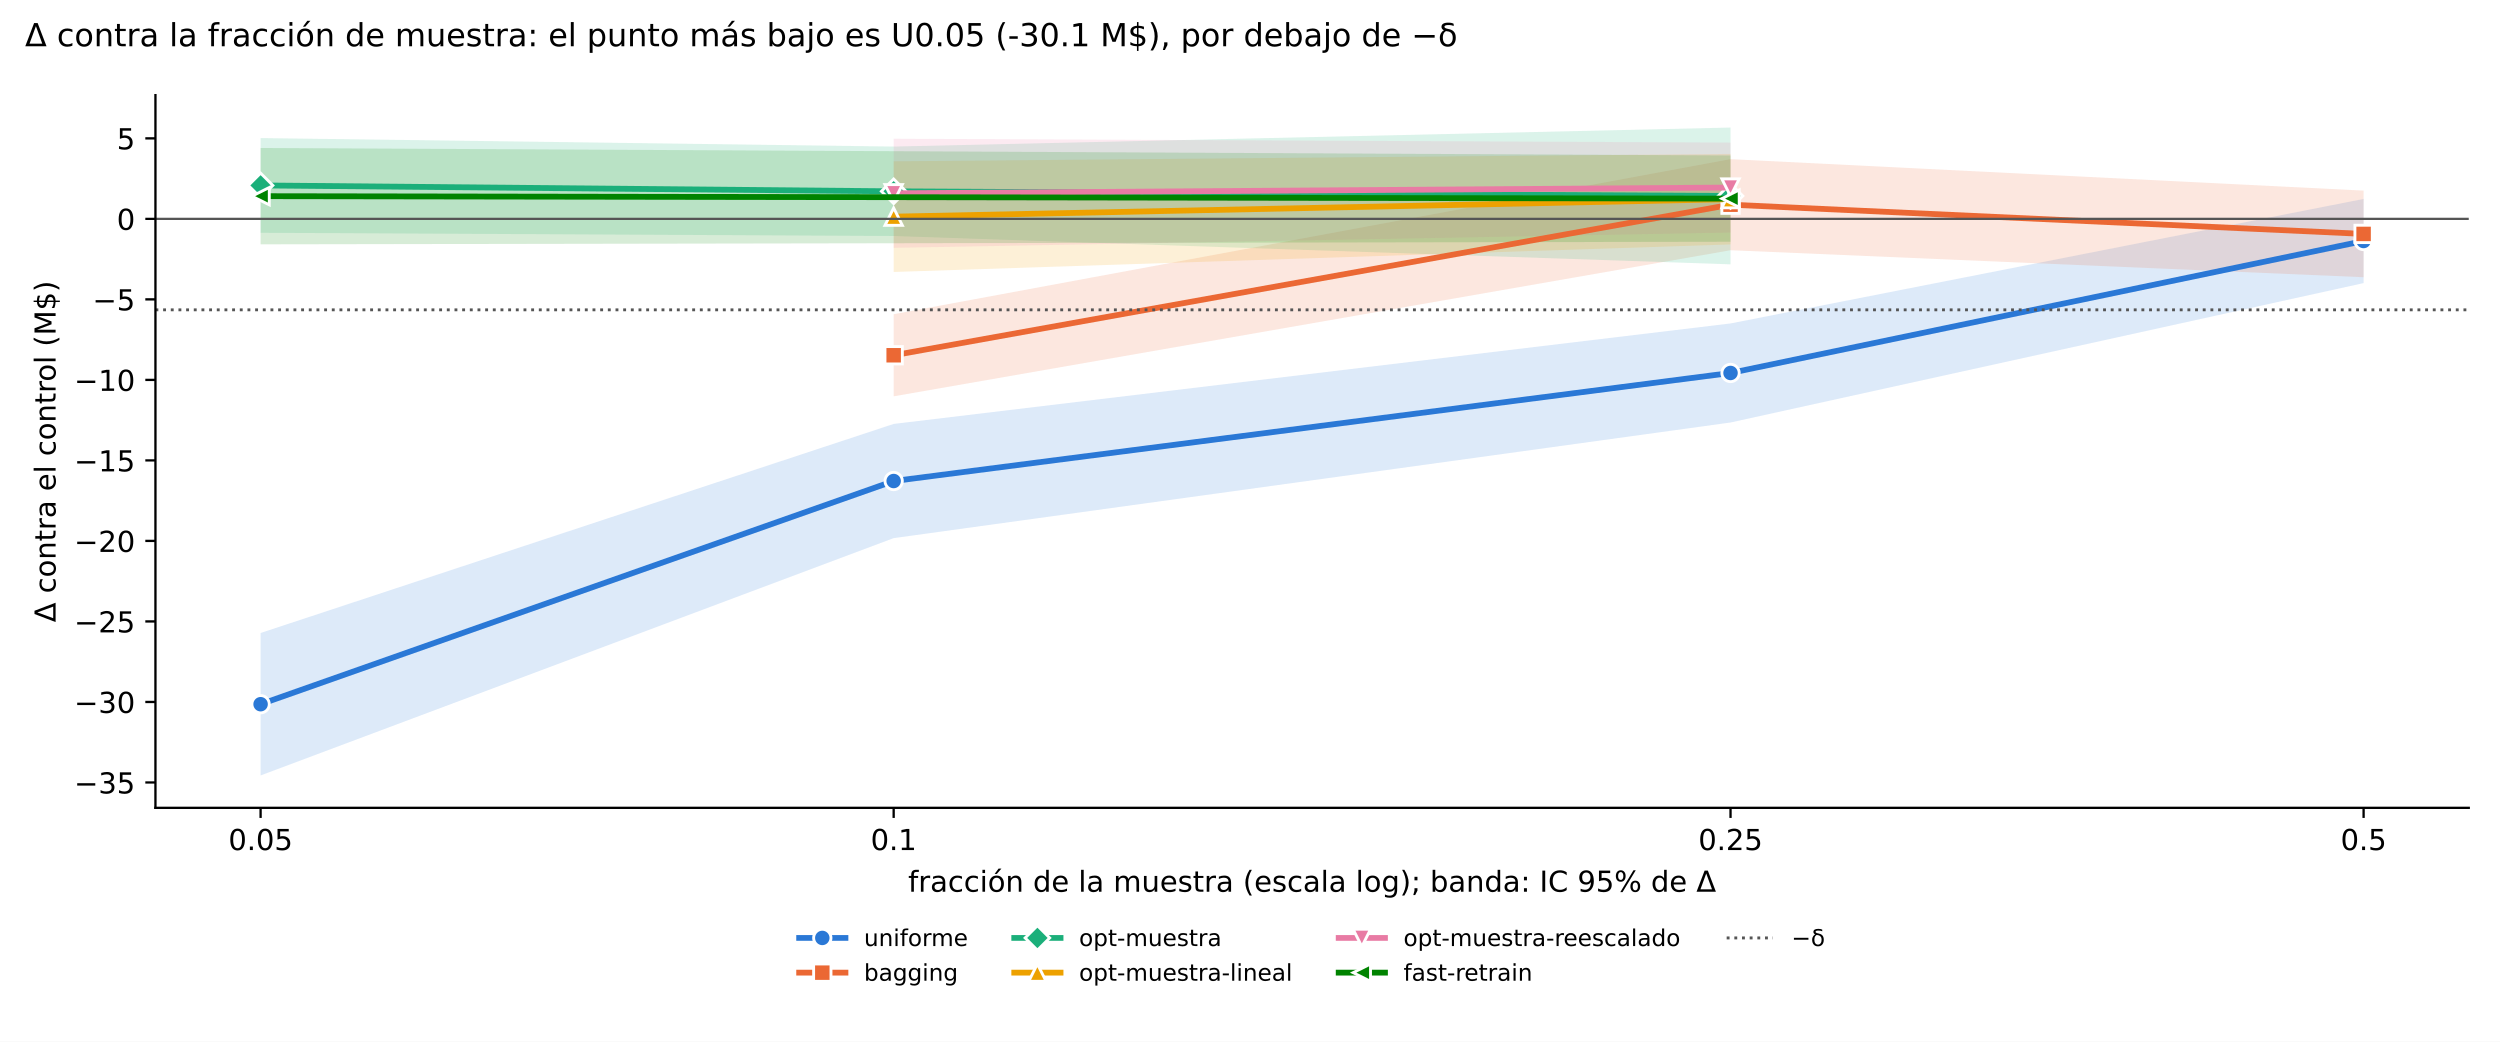
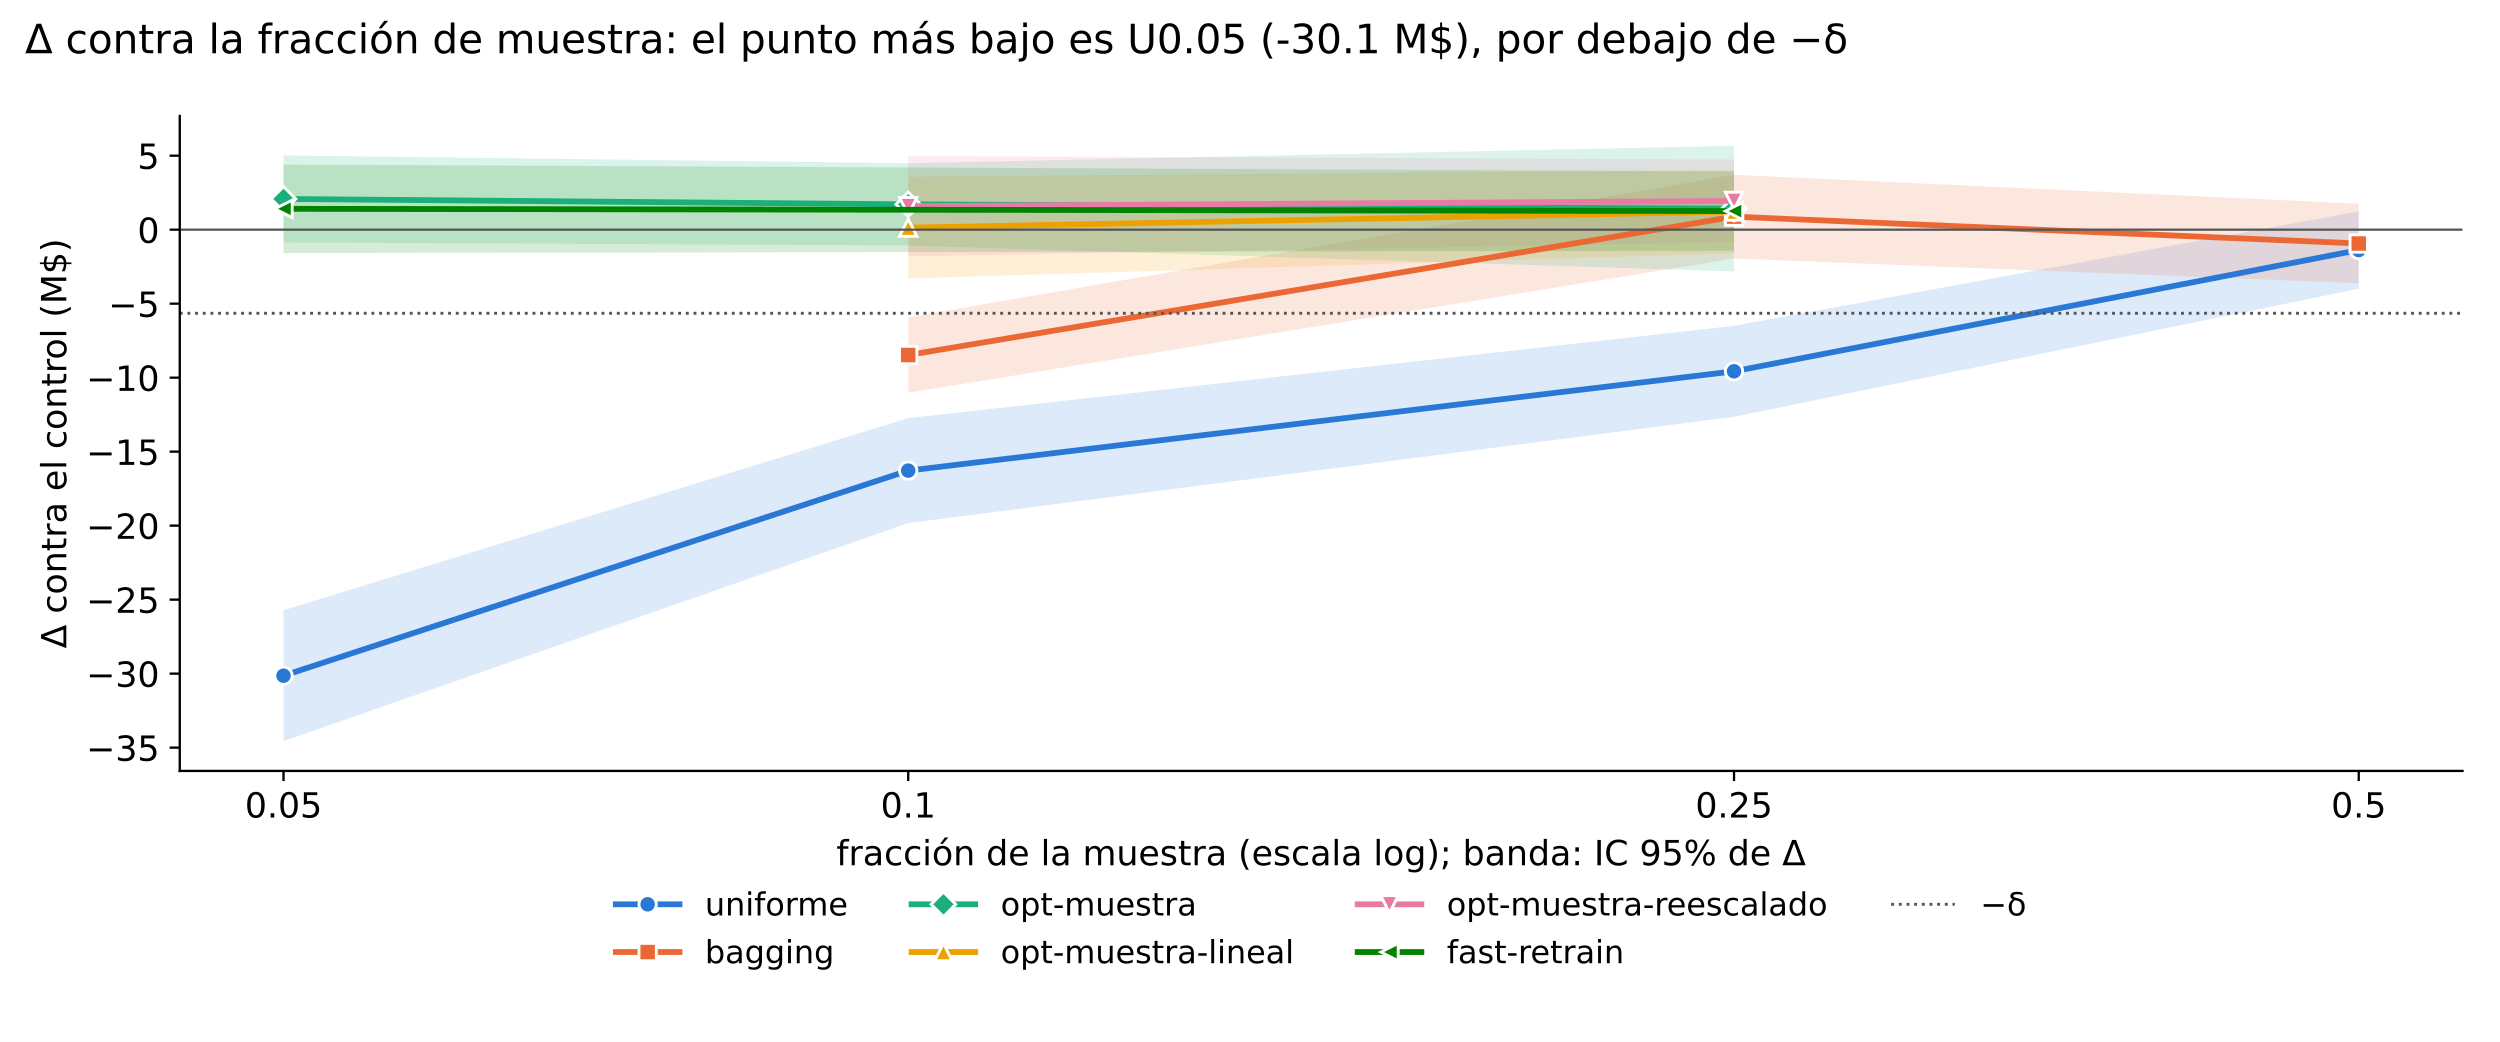
<svg xmlns="http://www.w3.org/2000/svg" xmlns:xlink="http://www.w3.org/1999/xlink" width="864pt" height="360pt" viewBox="0 0 864 360" version="1.1">
  <defs>
    <style type="text/css">*{stroke-linejoin: round; stroke-linecap: butt}</style>
  </defs>
  <g id="figure_1">
    <g id="patch_1">
      <path d="M 0 360  L 864 360  L 864 0  L 0 0  z " style="fill: #ffffff" />
    </g>
    <g id="axes_1">
      <g id="patch_2">
-         <path d="M 53.722 279.188  L 853.2 279.188  L 853.2 32.883  L 53.722 32.883  z " style="fill: #ffffff" />
+         <path d="M 62.123 266.432  L 851.04 266.432  L 851.04 40.083  L 62.123 40.083  z " style="fill: #ffffff" />
      </g>
      <g id="FillBetweenPolyCollection_1">
        <defs>
-           <path id="m3468436cc7" d="M 90.062 -141.244  L 90.062 -92.007  L 308.85 -174.027  L 598.072 -213.984  L 816.86 -262.163  L 816.86 -291.255  L 816.86 -291.255  L 598.072 -248.219  L 308.85 -213.491  L 90.062 -141.244  z " />
-         </defs>
-         <g clip-path="url(#p994591d338)">
-           <use xlink:href="#m3468436cc7" x="0" y="360" style="fill: #2a78d6; fill-opacity: 0.16" />
+           <path id="mecfd2c2e6c" d="M 97.983 -149.103  L 97.983 -103.857  L 313.881 -179.231  L 599.282 -215.95  L 815.18 -260.225  L 815.18 -286.96  L 815.18 -286.96  L 599.282 -247.411  L 313.881 -215.497  L 97.983 -149.103  z " />
+         </defs>
+         <g clip-path="url(#pca9fc8d082)">
+           <use xlink:href="#mecfd2c2e6c" x="0" y="360" style="fill: #2a78d6; fill-opacity: 0.16" />
        </g>
      </g>
      <g id="FillBetweenPolyCollection_2">
        <defs>
-           <path id="m9c02f0cce3" d="M 308.85 -251.415  L 308.85 -223.031  L 598.072 -273.522  L 816.86 -264.19  L 816.86 -294.125  L 816.86 -294.125  L 598.072 -304.995  L 308.85 -251.415  z " />
-         </defs>
-         <g clip-path="url(#p994591d338)">
-           <use xlink:href="#m9c02f0cce3" x="0" y="360" style="fill: #eb6834; fill-opacity: 0.16" />
+           <path id="me7320a7025" d="M 313.881 -250.348  L 313.881 -224.264  L 599.282 -270.663  L 815.18 -262.088  L 815.18 -289.597  L 815.18 -289.597  L 599.282 -299.586  L 313.881 -250.348  z " />
+         </defs>
+         <g clip-path="url(#pca9fc8d082)">
+           <use xlink:href="#me7320a7025" x="0" y="360" style="fill: #eb6834; fill-opacity: 0.16" />
        </g>
      </g>
      <g id="FillBetweenPolyCollection_3">
        <defs>
-           <path id="m792f019e33" d="M 90.062 -312.284  L 90.062 -279.547  L 308.85 -278.431  L 598.072 -268.64  L 598.072 -315.922  L 598.072 -315.922  L 308.85 -309.345  L 90.062 -312.284  z " />
-         </defs>
-         <g clip-path="url(#p994591d338)">
-           <use xlink:href="#m792f019e33" x="0" y="360" style="fill: #1baf7a; fill-opacity: 0.16" />
+           <path id="me3b4da0ce8" d="M 97.983 -306.285  L 97.983 -276.2  L 313.881 -275.175  L 599.282 -266.177  L 599.282 -309.628  L 599.282 -309.628  L 313.881 -303.584  L 97.983 -306.285  z " />
+         </defs>
+         <g clip-path="url(#pca9fc8d082)">
+           <use xlink:href="#me3b4da0ce8" x="0" y="360" style="fill: #1baf7a; fill-opacity: 0.16" />
        </g>
      </g>
      <g id="FillBetweenPolyCollection_4">
        <defs>
-           <path id="mdbdfc0cd90" d="M 308.85 -304.247  L 308.85 -266.005  L 598.072 -275.526  L 598.072 -306.816  L 598.072 -306.816  L 308.85 -304.247  z " />
-         </defs>
-         <g clip-path="url(#p994591d338)">
-           <use xlink:href="#mdbdfc0cd90" x="0" y="360" style="fill: #eda100; fill-opacity: 0.16" />
+           <path id="me57a4c4d6d" d="M 313.881 -298.9  L 313.881 -263.756  L 599.282 -272.506  L 599.282 -301.26  L 599.282 -301.26  L 313.881 -298.9  z " />
+         </defs>
+         <g clip-path="url(#pca9fc8d082)">
+           <use xlink:href="#me57a4c4d6d" x="0" y="360" style="fill: #eda100; fill-opacity: 0.16" />
        </g>
      </g>
      <g id="FillBetweenPolyCollection_5">
        <defs>
-           <path id="mc7ea4fce27" d="M 308.85 -312.054  L 308.85 -274.343  L 598.072 -279.651  L 598.072 -310.726  L 598.072 -310.726  L 308.85 -312.054  z " />
-         </defs>
-         <g clip-path="url(#p994591d338)">
-           <use xlink:href="#mc7ea4fce27" x="0" y="360" style="fill: #e87ba4; fill-opacity: 0.16" />
+           <path id="m5b2f5c2a8b" d="M 313.881 -306.074  L 313.881 -271.419  L 599.282 -276.296  L 599.282 -304.854  L 599.282 -304.854  L 313.881 -306.074  z " />
+         </defs>
+         <g clip-path="url(#pca9fc8d082)">
+           <use xlink:href="#m5b2f5c2a8b" x="0" y="360" style="fill: #e87ba4; fill-opacity: 0.16" />
        </g>
      </g>
      <g id="FillBetweenPolyCollection_6">
        <defs>
-           <path id="m0448488ac0" d="M 90.062 -308.85  L 90.062 -275.558  L 598.072 -276.454  L 598.072 -306.27  L 598.072 -306.27  L 90.062 -308.85  z " />
-         </defs>
-         <g clip-path="url(#p994591d338)">
-           <use xlink:href="#m0448488ac0" x="0" y="360" style="fill: #008300; fill-opacity: 0.16" />
+           <path id="m8eb32e2c05" d="M 97.983 -303.129  L 97.983 -272.535  L 599.282 -273.359  L 599.282 -300.759  L 599.282 -300.759  L 97.983 -303.129  z " />
+         </defs>
+         <g clip-path="url(#pca9fc8d082)">
+           <use xlink:href="#m8eb32e2c05" x="0" y="360" style="fill: #008300; fill-opacity: 0.16" />
        </g>
      </g>
      <g id="matplotlib.axis_1">
        <g id="xtick_1">
          <g id="line2d_1">
            <defs>
              <path id="mc2c56ff025" d="M 0 0  L 0 3.5  " style="stroke: #000000; stroke-width: 0.8" />
            </defs>
            <g>
-               <use xlink:href="#mc2c56ff025" x="90.062" y="279.188" style="stroke: #000000; stroke-width: 0.8" />
+               <use xlink:href="#mc2c56ff025" x="97.983" y="266.432" style="stroke: #000000; stroke-width: 0.8" />
            </g>
          </g>
          <g id="text_1">
-             <text style="font-size: 10px; font-family: 'DejaVu Sans', 'Bitstream Vera Sans', 'Computer Modern Sans Serif', 'Lucida Grande', 'Verdana', 'Geneva', 'Lucid', 'Arial', 'Helvetica', 'Avant Garde', sans-serif; text-anchor: middle" x="90.062" y="293.786" transform="rotate(-0 90.06224 293.7859)">0.05</text>
+             <text style="font-size: 12px; font-family: 'DejaVu Sans', 'Bitstream Vera Sans', 'Computer Modern Sans Serif', 'Lucida Grande', 'Verdana', 'Geneva', 'Lucid', 'Arial', 'Helvetica', 'Avant Garde', sans-serif; text-anchor: middle" x="97.983" y="282.549" transform="rotate(-0 97.98269 282.5492)">0.05</text>
          </g>
        </g>
        <g id="xtick_2">
          <g id="line2d_2">
            <g>
-               <use xlink:href="#mc2c56ff025" x="308.85" y="279.188" style="stroke: #000000; stroke-width: 0.8" />
+               <use xlink:href="#mc2c56ff025" x="313.881" y="266.432" style="stroke: #000000; stroke-width: 0.8" />
            </g>
          </g>
          <g id="text_2">
-             <text style="font-size: 10px; font-family: 'DejaVu Sans', 'Bitstream Vera Sans', 'Computer Modern Sans Serif', 'Lucida Grande', 'Verdana', 'Geneva', 'Lucid', 'Arial', 'Helvetica', 'Avant Garde', sans-serif; text-anchor: middle" x="308.85" y="293.786" transform="rotate(-0 308.8502 293.7859)">0.1</text>
+             <text style="font-size: 12px; font-family: 'DejaVu Sans', 'Bitstream Vera Sans', 'Computer Modern Sans Serif', 'Lucida Grande', 'Verdana', 'Geneva', 'Lucid', 'Arial', 'Helvetica', 'Avant Garde', sans-serif; text-anchor: middle" x="313.881" y="282.549" transform="rotate(-0 313.8806 282.5492)">0.1</text>
          </g>
        </g>
        <g id="xtick_3">
          <g id="line2d_3">
            <g>
-               <use xlink:href="#mc2c56ff025" x="598.072" y="279.188" style="stroke: #000000; stroke-width: 0.8" />
+               <use xlink:href="#mc2c56ff025" x="599.282" y="266.432" style="stroke: #000000; stroke-width: 0.8" />
            </g>
          </g>
          <g id="text_3">
-             <text style="font-size: 10px; font-family: 'DejaVu Sans', 'Bitstream Vera Sans', 'Computer Modern Sans Serif', 'Lucida Grande', 'Verdana', 'Geneva', 'Lucid', 'Arial', 'Helvetica', 'Avant Garde', sans-serif; text-anchor: middle" x="598.072" y="293.786" transform="rotate(-0 598.0721 293.7859)">0.25</text>
+             <text style="font-size: 12px; font-family: 'DejaVu Sans', 'Bitstream Vera Sans', 'Computer Modern Sans Serif', 'Lucida Grande', 'Verdana', 'Geneva', 'Lucid', 'Arial', 'Helvetica', 'Avant Garde', sans-serif; text-anchor: middle" x="599.282" y="282.549" transform="rotate(-0 599.2822 282.5492)">0.25</text>
          </g>
        </g>
        <g id="xtick_4">
          <g id="line2d_4">
            <g>
-               <use xlink:href="#mc2c56ff025" x="816.86" y="279.188" style="stroke: #000000; stroke-width: 0.8" />
+               <use xlink:href="#mc2c56ff025" x="815.18" y="266.432" style="stroke: #000000; stroke-width: 0.8" />
            </g>
          </g>
          <g id="text_4">
-             <text style="font-size: 10px; font-family: 'DejaVu Sans', 'Bitstream Vera Sans', 'Computer Modern Sans Serif', 'Lucida Grande', 'Verdana', 'Geneva', 'Lucid', 'Arial', 'Helvetica', 'Avant Garde', sans-serif; text-anchor: middle" x="816.86" y="293.786" transform="rotate(-0 816.8601 293.7859)">0.5</text>
+             <text style="font-size: 12px; font-family: 'DejaVu Sans', 'Bitstream Vera Sans', 'Computer Modern Sans Serif', 'Lucida Grande', 'Verdana', 'Geneva', 'Lucid', 'Arial', 'Helvetica', 'Avant Garde', sans-serif; text-anchor: middle" x="815.18" y="282.549" transform="rotate(-0 815.1801 282.5492)">0.5</text>
          </g>
        </g>
        <g id="text_5">
-           <text style="font-size: 10px; font-family: 'DejaVu Sans', 'Bitstream Vera Sans', 'Computer Modern Sans Serif', 'Lucida Grande', 'Verdana', 'Geneva', 'Lucid', 'Arial', 'Helvetica', 'Avant Garde', sans-serif; text-anchor: middle" x="453.461" y="308.187" transform="rotate(-0 453.4612 308.1867)">fracción de la muestra (escala log); banda: IC 95% de Δ</text>
+           <text style="font-size: 12px; font-family: 'DejaVu Sans', 'Bitstream Vera Sans', 'Computer Modern Sans Serif', 'Lucida Grande', 'Verdana', 'Geneva', 'Lucid', 'Arial', 'Helvetica', 'Avant Garde', sans-serif; text-anchor: middle" x="456.581" y="299.03" transform="rotate(-0 456.5814 299.0301)">fracción de la muestra (escala log); banda: IC 95% de Δ</text>
        </g>
      </g>
      <g id="matplotlib.axis_2">
        <g id="ytick_1">
          <g id="line2d_5">
            <defs>
              <path id="m306bc90975" d="M 0 0  L -3.5 0  " style="stroke: #000000; stroke-width: 0.8" />
            </defs>
            <g>
-               <use xlink:href="#m306bc90975" x="53.722" y="270.421" style="stroke: #000000; stroke-width: 0.8" />
+               <use xlink:href="#m306bc90975" x="62.123" y="258.375" style="stroke: #000000; stroke-width: 0.8" />
            </g>
          </g>
          <g id="text_6">
-             <text style="font-size: 10px; font-family: 'DejaVu Sans', 'Bitstream Vera Sans', 'Computer Modern Sans Serif', 'Lucida Grande', 'Verdana', 'Geneva', 'Lucid', 'Arial', 'Helvetica', 'Avant Garde', sans-serif; text-anchor: end" x="46.722" y="274.22" transform="rotate(-0 46.72234 274.2202)">−35</text>
+             <text style="font-size: 12px; font-family: 'DejaVu Sans', 'Bitstream Vera Sans', 'Computer Modern Sans Serif', 'Lucida Grande', 'Verdana', 'Geneva', 'Lucid', 'Arial', 'Helvetica', 'Avant Garde', sans-serif; text-anchor: end" x="55.123" y="262.934" transform="rotate(-0 55.12281 262.934)">−35</text>
          </g>
        </g>
        <g id="ytick_2">
          <g id="line2d_6">
            <g>
-               <use xlink:href="#m306bc90975" x="53.722" y="242.595" style="stroke: #000000; stroke-width: 0.8" />
+               <use xlink:href="#m306bc90975" x="62.123" y="232.804" style="stroke: #000000; stroke-width: 0.8" />
            </g>
          </g>
          <g id="text_7">
-             <text style="font-size: 10px; font-family: 'DejaVu Sans', 'Bitstream Vera Sans', 'Computer Modern Sans Serif', 'Lucida Grande', 'Verdana', 'Geneva', 'Lucid', 'Arial', 'Helvetica', 'Avant Garde', sans-serif; text-anchor: end" x="46.722" y="246.394" transform="rotate(-0 46.72234 246.3942)">−30</text>
+             <text style="font-size: 12px; font-family: 'DejaVu Sans', 'Bitstream Vera Sans', 'Computer Modern Sans Serif', 'Lucida Grande', 'Verdana', 'Geneva', 'Lucid', 'Arial', 'Helvetica', 'Avant Garde', sans-serif; text-anchor: end" x="55.123" y="237.363" transform="rotate(-0 55.12281 237.3626)">−30</text>
          </g>
        </g>
        <g id="ytick_3">
          <g id="line2d_7">
            <g>
-               <use xlink:href="#m306bc90975" x="53.722" y="214.769" style="stroke: #000000; stroke-width: 0.8" />
+               <use xlink:href="#m306bc90975" x="62.123" y="207.233" style="stroke: #000000; stroke-width: 0.8" />
            </g>
          </g>
          <g id="text_8">
-             <text style="font-size: 10px; font-family: 'DejaVu Sans', 'Bitstream Vera Sans', 'Computer Modern Sans Serif', 'Lucida Grande', 'Verdana', 'Geneva', 'Lucid', 'Arial', 'Helvetica', 'Avant Garde', sans-serif; text-anchor: end" x="46.722" y="218.568" transform="rotate(-0 46.72234 218.5682)">−25</text>
+             <text style="font-size: 12px; font-family: 'DejaVu Sans', 'Bitstream Vera Sans', 'Computer Modern Sans Serif', 'Lucida Grande', 'Verdana', 'Geneva', 'Lucid', 'Arial', 'Helvetica', 'Avant Garde', sans-serif; text-anchor: end" x="55.123" y="211.791" transform="rotate(-0 55.12281 211.7912)">−25</text>
          </g>
        </g>
        <g id="ytick_4">
          <g id="line2d_8">
            <g>
-               <use xlink:href="#m306bc90975" x="53.722" y="186.943" style="stroke: #000000; stroke-width: 0.8" />
+               <use xlink:href="#m306bc90975" x="62.123" y="181.661" style="stroke: #000000; stroke-width: 0.8" />
            </g>
          </g>
          <g id="text_9">
-             <text style="font-size: 10px; font-family: 'DejaVu Sans', 'Bitstream Vera Sans', 'Computer Modern Sans Serif', 'Lucida Grande', 'Verdana', 'Geneva', 'Lucid', 'Arial', 'Helvetica', 'Avant Garde', sans-serif; text-anchor: end" x="46.722" y="190.742" transform="rotate(-0 46.72234 190.7422)">−20</text>
+             <text style="font-size: 12px; font-family: 'DejaVu Sans', 'Bitstream Vera Sans', 'Computer Modern Sans Serif', 'Lucida Grande', 'Verdana', 'Geneva', 'Lucid', 'Arial', 'Helvetica', 'Avant Garde', sans-serif; text-anchor: end" x="55.123" y="186.22" transform="rotate(-0 55.12281 186.2198)">−20</text>
          </g>
        </g>
        <g id="ytick_5">
          <g id="line2d_9">
            <g>
-               <use xlink:href="#m306bc90975" x="53.722" y="159.117" style="stroke: #000000; stroke-width: 0.8" />
+               <use xlink:href="#m306bc90975" x="62.123" y="156.09" style="stroke: #000000; stroke-width: 0.8" />
            </g>
          </g>
          <g id="text_10">
-             <text style="font-size: 10px; font-family: 'DejaVu Sans', 'Bitstream Vera Sans', 'Computer Modern Sans Serif', 'Lucida Grande', 'Verdana', 'Geneva', 'Lucid', 'Arial', 'Helvetica', 'Avant Garde', sans-serif; text-anchor: end" x="46.722" y="162.916" transform="rotate(-0 46.72234 162.9162)">−15</text>
+             <text style="font-size: 12px; font-family: 'DejaVu Sans', 'Bitstream Vera Sans', 'Computer Modern Sans Serif', 'Lucida Grande', 'Verdana', 'Geneva', 'Lucid', 'Arial', 'Helvetica', 'Avant Garde', sans-serif; text-anchor: end" x="55.123" y="160.648" transform="rotate(-0 55.12281 160.6484)">−15</text>
          </g>
        </g>
        <g id="ytick_6">
          <g id="line2d_10">
            <g>
-               <use xlink:href="#m306bc90975" x="53.722" y="131.291" style="stroke: #000000; stroke-width: 0.8" />
+               <use xlink:href="#m306bc90975" x="62.123" y="130.518" style="stroke: #000000; stroke-width: 0.8" />
            </g>
          </g>
          <g id="text_11">
-             <text style="font-size: 10px; font-family: 'DejaVu Sans', 'Bitstream Vera Sans', 'Computer Modern Sans Serif', 'Lucida Grande', 'Verdana', 'Geneva', 'Lucid', 'Arial', 'Helvetica', 'Avant Garde', sans-serif; text-anchor: end" x="46.722" y="135.09" transform="rotate(-0 46.72234 135.0901)">−10</text>
+             <text style="font-size: 12px; font-family: 'DejaVu Sans', 'Bitstream Vera Sans', 'Computer Modern Sans Serif', 'Lucida Grande', 'Verdana', 'Geneva', 'Lucid', 'Arial', 'Helvetica', 'Avant Garde', sans-serif; text-anchor: end" x="55.123" y="135.077" transform="rotate(-0 55.12281 135.077)">−10</text>
          </g>
        </g>
        <g id="ytick_7">
          <g id="line2d_11">
            <g>
-               <use xlink:href="#m306bc90975" x="53.722" y="103.465" style="stroke: #000000; stroke-width: 0.8" />
+               <use xlink:href="#m306bc90975" x="62.123" y="104.947" style="stroke: #000000; stroke-width: 0.8" />
            </g>
          </g>
          <g id="text_12">
-             <text style="font-size: 10px; font-family: 'DejaVu Sans', 'Bitstream Vera Sans', 'Computer Modern Sans Serif', 'Lucida Grande', 'Verdana', 'Geneva', 'Lucid', 'Arial', 'Helvetica', 'Avant Garde', sans-serif; text-anchor: end" x="46.722" y="107.264" transform="rotate(-0 46.72234 107.2641)">−5</text>
+             <text style="font-size: 12px; font-family: 'DejaVu Sans', 'Bitstream Vera Sans', 'Computer Modern Sans Serif', 'Lucida Grande', 'Verdana', 'Geneva', 'Lucid', 'Arial', 'Helvetica', 'Avant Garde', sans-serif; text-anchor: end" x="55.123" y="109.506" transform="rotate(-0 55.12281 109.5056)">−5</text>
          </g>
        </g>
        <g id="ytick_8">
          <g id="line2d_12">
            <g>
-               <use xlink:href="#m306bc90975" x="53.722" y="75.639" style="stroke: #000000; stroke-width: 0.8" />
+               <use xlink:href="#m306bc90975" x="62.123" y="79.376" style="stroke: #000000; stroke-width: 0.8" />
            </g>
          </g>
          <g id="text_13">
-             <text style="font-size: 10px; font-family: 'DejaVu Sans', 'Bitstream Vera Sans', 'Computer Modern Sans Serif', 'Lucida Grande', 'Verdana', 'Geneva', 'Lucid', 'Arial', 'Helvetica', 'Avant Garde', sans-serif; text-anchor: end" x="46.722" y="79.438" transform="rotate(-0 46.72234 79.43813)">0</text>
+             <text style="font-size: 12px; font-family: 'DejaVu Sans', 'Bitstream Vera Sans', 'Computer Modern Sans Serif', 'Lucida Grande', 'Verdana', 'Geneva', 'Lucid', 'Arial', 'Helvetica', 'Avant Garde', sans-serif; text-anchor: end" x="55.123" y="83.934" transform="rotate(-0 55.12281 83.93423)">0</text>
          </g>
        </g>
        <g id="ytick_9">
          <g id="line2d_13">
            <g>
-               <use xlink:href="#m306bc90975" x="53.722" y="47.813" style="stroke: #000000; stroke-width: 0.8" />
+               <use xlink:href="#m306bc90975" x="62.123" y="53.804" style="stroke: #000000; stroke-width: 0.8" />
            </g>
          </g>
          <g id="text_14">
-             <text style="font-size: 10px; font-family: 'DejaVu Sans', 'Bitstream Vera Sans', 'Computer Modern Sans Serif', 'Lucida Grande', 'Verdana', 'Geneva', 'Lucid', 'Arial', 'Helvetica', 'Avant Garde', sans-serif; text-anchor: end" x="46.722" y="51.612" transform="rotate(-0 46.72234 51.61213)">5</text>
+             <text style="font-size: 12px; font-family: 'DejaVu Sans', 'Bitstream Vera Sans', 'Computer Modern Sans Serif', 'Lucida Grande', 'Verdana', 'Geneva', 'Lucid', 'Arial', 'Helvetica', 'Avant Garde', sans-serif; text-anchor: end" x="55.123" y="58.363" transform="rotate(-0 55.12281 58.36283)">5</text>
          </g>
        </g>
        <g id="text_15">
-           <text style="font-size: 10px; font-family: 'DejaVu Sans', 'Bitstream Vera Sans', 'Computer Modern Sans Serif', 'Lucida Grande', 'Verdana', 'Geneva', 'Lucid', 'Arial', 'Helvetica', 'Avant Garde', sans-serif; text-anchor: middle" x="19.215" y="156.035" transform="rotate(-90 19.21531 156.0354)">Δ contra el control (M$)</text>
+           <text style="font-size: 12px; font-family: 'DejaVu Sans', 'Bitstream Vera Sans', 'Computer Modern Sans Serif', 'Lucida Grande', 'Verdana', 'Geneva', 'Lucid', 'Arial', 'Helvetica', 'Avant Garde', sans-serif; text-anchor: middle" x="22.914" y="153.258" transform="rotate(-90 22.91437 153.2576)">Δ contra el control (M$)</text>
        </g>
      </g>
      <g id="line2d_14">
-         <path d="M 90.062 243.374  L 308.85 166.241  L 598.072 128.898  L 816.86 83.291  " clip-path="url(#p994591d338)" style="fill: none; stroke: #2a78d6; stroke-width: 2; stroke-linecap: square" />
+         <path d="M 97.983 233.52  L 313.881 162.636  L 599.282 128.319  L 815.18 86.408  " clip-path="url(#pca9fc8d082)" style="fill: none; stroke: #2a78d6; stroke-width: 2; stroke-linecap: square" />
        <defs>
          <path id="mb73e4eaf88" d="M 0 3  C 0.796 3 1.559 2.684 2.121 2.121  C 2.684 1.559 3 0.796 3 0  C 3 -0.796 2.684 -1.559 2.121 -2.121  C 1.559 -2.684 0.796 -3 0 -3  C -0.796 -3 -1.559 -2.684 -2.121 -2.121  C -2.684 -1.559 -3 -0.796 -3 0  C -3 0.796 -2.684 1.559 -2.121 2.121  C -1.559 2.684 -0.796 3 0 3  z " style="stroke: #ffffff" />
        </defs>
-         <g clip-path="url(#p994591d338)">
-           <use xlink:href="#mb73e4eaf88" x="90.062" y="243.374" style="fill: #2a78d6; stroke: #ffffff" />
-           <use xlink:href="#mb73e4eaf88" x="308.85" y="166.241" style="fill: #2a78d6; stroke: #ffffff" />
-           <use xlink:href="#mb73e4eaf88" x="598.072" y="128.898" style="fill: #2a78d6; stroke: #ffffff" />
-           <use xlink:href="#mb73e4eaf88" x="816.86" y="83.291" style="fill: #2a78d6; stroke: #ffffff" />
+         <g clip-path="url(#pca9fc8d082)">
+           <use xlink:href="#mb73e4eaf88" x="97.983" y="233.52" style="fill: #2a78d6; stroke: #ffffff" />
+           <use xlink:href="#mb73e4eaf88" x="313.881" y="162.636" style="fill: #2a78d6; stroke: #ffffff" />
+           <use xlink:href="#mb73e4eaf88" x="599.282" y="128.319" style="fill: #2a78d6; stroke: #ffffff" />
+           <use xlink:href="#mb73e4eaf88" x="815.18" y="86.408" style="fill: #2a78d6; stroke: #ffffff" />
        </g>
      </g>
      <g id="line2d_15">
-         <path d="M 308.85 122.777  L 598.072 70.742  L 816.86 80.843  " clip-path="url(#p994591d338)" style="fill: none; stroke: #eb6834; stroke-width: 2; stroke-linecap: square" />
+         <path d="M 313.881 122.694  L 599.282 74.875  L 815.18 84.157  " clip-path="url(#pca9fc8d082)" style="fill: none; stroke: #eb6834; stroke-width: 2; stroke-linecap: square" />
        <defs>
          <path id="m6b6f08c91f" d="M -3 3  L 3 3  L 3 -3  L -3 -3  z " style="stroke: #ffffff; stroke-linejoin: miter" />
        </defs>
-         <g clip-path="url(#p994591d338)">
-           <use xlink:href="#m6b6f08c91f" x="308.85" y="122.777" style="fill: #eb6834; stroke: #ffffff; stroke-linejoin: miter" />
-           <use xlink:href="#m6b6f08c91f" x="598.072" y="70.742" style="fill: #eb6834; stroke: #ffffff; stroke-linejoin: miter" />
-           <use xlink:href="#m6b6f08c91f" x="816.86" y="80.843" style="fill: #eb6834; stroke: #ffffff; stroke-linejoin: miter" />
+         <g clip-path="url(#pca9fc8d082)">
+           <use xlink:href="#m6b6f08c91f" x="313.881" y="122.694" style="fill: #eb6834; stroke: #ffffff; stroke-linejoin: miter" />
+           <use xlink:href="#m6b6f08c91f" x="599.282" y="74.875" style="fill: #eb6834; stroke: #ffffff; stroke-linejoin: miter" />
+           <use xlink:href="#m6b6f08c91f" x="815.18" y="84.157" style="fill: #eb6834; stroke: #ffffff; stroke-linejoin: miter" />
        </g>
      </g>
      <g id="line2d_16">
-         <path d="M 90.062 64.085  L 308.85 66.112  L 598.072 67.719  " clip-path="url(#p994591d338)" style="fill: none; stroke: #1baf7a; stroke-width: 2; stroke-linecap: square" />
+         <path d="M 97.983 68.757  L 313.881 70.621  L 599.282 72.097  " clip-path="url(#pca9fc8d082)" style="fill: none; stroke: #1baf7a; stroke-width: 2; stroke-linecap: square" />
        <defs>
          <path id="m52c159bfe4" d="M -0 4.243  L 4.243 0  L 0 -4.243  L -4.243 -0  z " style="stroke: #ffffff; stroke-linejoin: miter" />
        </defs>
-         <g clip-path="url(#p994591d338)">
-           <use xlink:href="#m52c159bfe4" x="90.062" y="64.085" style="fill: #1baf7a; stroke: #ffffff; stroke-linejoin: miter" />
-           <use xlink:href="#m52c159bfe4" x="308.85" y="66.112" style="fill: #1baf7a; stroke: #ffffff; stroke-linejoin: miter" />
-           <use xlink:href="#m52c159bfe4" x="598.072" y="67.719" style="fill: #1baf7a; stroke: #ffffff; stroke-linejoin: miter" />
+         <g clip-path="url(#pca9fc8d082)">
+           <use xlink:href="#m52c159bfe4" x="97.983" y="68.757" style="fill: #1baf7a; stroke: #ffffff; stroke-linejoin: miter" />
+           <use xlink:href="#m52c159bfe4" x="313.881" y="70.621" style="fill: #1baf7a; stroke: #ffffff; stroke-linejoin: miter" />
+           <use xlink:href="#m52c159bfe4" x="599.282" y="72.097" style="fill: #1baf7a; stroke: #ffffff; stroke-linejoin: miter" />
        </g>
      </g>
      <g id="line2d_17">
-         <path d="M 308.85 74.874  L 598.072 68.829  " clip-path="url(#p994591d338)" style="fill: none; stroke: #eda100; stroke-width: 2; stroke-linecap: square" />
+         <path d="M 313.881 78.672  L 599.282 73.117  " clip-path="url(#pca9fc8d082)" style="fill: none; stroke: #eda100; stroke-width: 2; stroke-linecap: square" />
        <defs>
          <path id="mac99f64b05" d="M 0 -3  L -3 3  L 3 3  z " style="stroke: #ffffff; stroke-linejoin: miter" />
        </defs>
-         <g clip-path="url(#p994591d338)">
-           <use xlink:href="#mac99f64b05" x="308.85" y="74.874" style="fill: #eda100; stroke: #ffffff; stroke-linejoin: miter" />
-           <use xlink:href="#mac99f64b05" x="598.072" y="68.829" style="fill: #eda100; stroke: #ffffff; stroke-linejoin: miter" />
+         <g clip-path="url(#pca9fc8d082)">
+           <use xlink:href="#mac99f64b05" x="313.881" y="78.672" style="fill: #eda100; stroke: #ffffff; stroke-linejoin: miter" />
+           <use xlink:href="#mac99f64b05" x="599.282" y="73.117" style="fill: #eda100; stroke: #ffffff; stroke-linejoin: miter" />
        </g>
      </g>
      <g id="line2d_18">
-         <path d="M 308.85 66.801  L 598.072 64.812  " clip-path="url(#p994591d338)" style="fill: none; stroke: #e87ba4; stroke-width: 2; stroke-linecap: square" />
+         <path d="M 313.881 71.254  L 599.282 69.425  " clip-path="url(#pca9fc8d082)" style="fill: none; stroke: #e87ba4; stroke-width: 2; stroke-linecap: square" />
        <defs>
          <path id="mbea631708d" d="M -0 3  L 3 -3  L -3 -3  z " style="stroke: #ffffff; stroke-linejoin: miter" />
        </defs>
-         <g clip-path="url(#p994591d338)">
-           <use xlink:href="#mbea631708d" x="308.85" y="66.801" style="fill: #e87ba4; stroke: #ffffff; stroke-linejoin: miter" />
-           <use xlink:href="#mbea631708d" x="598.072" y="64.812" style="fill: #e87ba4; stroke: #ffffff; stroke-linejoin: miter" />
+         <g clip-path="url(#pca9fc8d082)">
+           <use xlink:href="#mbea631708d" x="313.881" y="71.254" style="fill: #e87ba4; stroke: #ffffff; stroke-linejoin: miter" />
+           <use xlink:href="#mbea631708d" x="599.282" y="69.425" style="fill: #e87ba4; stroke: #ffffff; stroke-linejoin: miter" />
        </g>
      </g>
      <g id="line2d_19">
-         <path d="M 90.062 67.796  L 598.072 68.638  " clip-path="url(#p994591d338)" style="fill: none; stroke: #008300; stroke-width: 2; stroke-linecap: square" />
+         <path d="M 97.983 72.168  L 599.282 72.941  " clip-path="url(#pca9fc8d082)" style="fill: none; stroke: #008300; stroke-width: 2; stroke-linecap: square" />
        <defs>
          <path id="me70b2550e8" d="M -3 -0  L 3 3  L 3 -3  z " style="stroke: #ffffff; stroke-linejoin: miter" />
        </defs>
-         <g clip-path="url(#p994591d338)">
-           <use xlink:href="#me70b2550e8" x="90.062" y="67.796" style="fill: #008300; stroke: #ffffff; stroke-linejoin: miter" />
-           <use xlink:href="#me70b2550e8" x="598.072" y="68.638" style="fill: #008300; stroke: #ffffff; stroke-linejoin: miter" />
+         <g clip-path="url(#pca9fc8d082)">
+           <use xlink:href="#me70b2550e8" x="97.983" y="72.168" style="fill: #008300; stroke: #ffffff; stroke-linejoin: miter" />
+           <use xlink:href="#me70b2550e8" x="599.282" y="72.941" style="fill: #008300; stroke: #ffffff; stroke-linejoin: miter" />
        </g>
      </g>
      <g id="line2d_20">
-         <path d="M 53.722 75.639  L 853.2 75.639  " clip-path="url(#p994591d338)" style="fill: none; stroke: #555555; stroke-width: 0.8; stroke-linecap: square" />
+         <path d="M 62.123 79.376  L 851.04 79.376  " clip-path="url(#pca9fc8d082)" style="fill: none; stroke: #555555; stroke-width: 0.8; stroke-linecap: square" />
      </g>
      <g id="line2d_21">
-         <path d="M 53.722 107.08  L 853.2 107.08  " clip-path="url(#p994591d338)" style="fill: none; stroke-dasharray: 1,1.65; stroke-dashoffset: 0; stroke: #555555" />
+         <path d="M 62.123 108.269  L 851.04 108.269  " clip-path="url(#pca9fc8d082)" style="fill: none; stroke-dasharray: 1,1.65; stroke-dashoffset: 0; stroke: #555555" />
      </g>
      <g id="patch_3">
-         <path d="M 53.722 279.188  L 53.722 32.883  " style="fill: none; stroke: #000000; stroke-width: 0.8; stroke-linejoin: miter; stroke-linecap: square" />
+         <path d="M 62.123 266.432  L 62.123 40.083  " style="fill: none; stroke: #000000; stroke-width: 0.8; stroke-linejoin: miter; stroke-linecap: square" />
      </g>
      <g id="patch_4">
-         <path d="M 53.722 279.188  L 853.2 279.188  " style="fill: none; stroke: #000000; stroke-width: 0.8; stroke-linejoin: miter; stroke-linecap: square" />
+         <path d="M 62.123 266.432  L 851.04 266.432  " style="fill: none; stroke: #000000; stroke-width: 0.8; stroke-linejoin: miter; stroke-linecap: square" />
      </g>
      <g id="legend_1">
        <g id="line2d_22">
-           <path d="M 276.187 324.15  L 284.187 324.15  L 292.187 324.15  " style="fill: none; stroke: #2a78d6; stroke-width: 2; stroke-linecap: square" />
-           <g>
-             <use xlink:href="#mb73e4eaf88" x="284.187" y="324.15" style="fill: #2a78d6; stroke: #ffffff" />
+           <path d="M 212.829 312.529  L 223.829 312.529  L 234.829 312.529  " style="fill: none; stroke: #2a78d6; stroke-width: 2; stroke-linecap: square" />
+           <g>
+             <use xlink:href="#mb73e4eaf88" x="223.829" y="312.529" style="fill: #2a78d6; stroke: #ffffff" />
          </g>
        </g>
        <g id="text_16">
-           <text style="font-size: 8px; font-family: 'DejaVu Sans', 'Bitstream Vera Sans', 'Computer Modern Sans Serif', 'Lucida Grande', 'Verdana', 'Geneva', 'Lucid', 'Arial', 'Helvetica', 'Avant Garde', sans-serif; text-anchor: start" x="298.587" y="326.95" transform="rotate(-0 298.5868 326.9498)">uniforme</text>
+           <text style="font-size: 11px; font-family: 'DejaVu Sans', 'Bitstream Vera Sans', 'Computer Modern Sans Serif', 'Lucida Grande', 'Verdana', 'Geneva', 'Lucid', 'Arial', 'Helvetica', 'Avant Garde', sans-serif; text-anchor: start" x="243.629" y="316.379" transform="rotate(-0 243.6291 316.3791)">uniforme</text>
        </g>
        <g id="line2d_23">
-           <path d="M 276.187 336.15  L 284.187 336.15  L 292.187 336.15  " style="fill: none; stroke: #eb6834; stroke-width: 2; stroke-linecap: square" />
-           <g>
-             <use xlink:href="#m6b6f08c91f" x="284.187" y="336.15" style="fill: #eb6834; stroke: #ffffff; stroke-linejoin: miter" />
+           <path d="M 212.829 329.03  L 223.829 329.03  L 234.829 329.03  " style="fill: none; stroke: #eb6834; stroke-width: 2; stroke-linecap: square" />
+           <g>
+             <use xlink:href="#m6b6f08c91f" x="223.829" y="329.03" style="fill: #eb6834; stroke: #ffffff; stroke-linejoin: miter" />
          </g>
        </g>
        <g id="text_17">
-           <text style="font-size: 8px; font-family: 'DejaVu Sans', 'Bitstream Vera Sans', 'Computer Modern Sans Serif', 'Lucida Grande', 'Verdana', 'Geneva', 'Lucid', 'Arial', 'Helvetica', 'Avant Garde', sans-serif; text-anchor: start" x="298.587" y="338.95" transform="rotate(-0 298.5868 338.9504)">bagging</text>
+           <text style="font-size: 11px; font-family: 'DejaVu Sans', 'Bitstream Vera Sans', 'Computer Modern Sans Serif', 'Lucida Grande', 'Verdana', 'Geneva', 'Lucid', 'Arial', 'Helvetica', 'Avant Garde', sans-serif; text-anchor: start" x="243.629" y="332.88" transform="rotate(-0 243.6291 332.88)">bagging</text>
        </g>
        <g id="line2d_24">
-           <path d="M 350.524 324.15  L 358.524 324.15  L 366.524 324.15  " style="fill: none; stroke: #1baf7a; stroke-width: 2; stroke-linecap: square" />
-           <g>
-             <use xlink:href="#m52c159bfe4" x="358.524" y="324.15" style="fill: #1baf7a; stroke: #ffffff; stroke-linejoin: miter" />
+           <path d="M 315.043 312.529  L 326.043 312.529  L 337.043 312.529  " style="fill: none; stroke: #1baf7a; stroke-width: 2; stroke-linecap: square" />
+           <g>
+             <use xlink:href="#m52c159bfe4" x="326.043" y="312.529" style="fill: #1baf7a; stroke: #ffffff; stroke-linejoin: miter" />
          </g>
        </g>
        <g id="text_18">
-           <text style="font-size: 8px; font-family: 'DejaVu Sans', 'Bitstream Vera Sans', 'Computer Modern Sans Serif', 'Lucida Grande', 'Verdana', 'Geneva', 'Lucid', 'Arial', 'Helvetica', 'Avant Garde', sans-serif; text-anchor: start" x="372.924" y="326.95" transform="rotate(-0 372.9243 326.9498)">opt-muestra</text>
+           <text style="font-size: 11px; font-family: 'DejaVu Sans', 'Bitstream Vera Sans', 'Computer Modern Sans Serif', 'Lucida Grande', 'Verdana', 'Geneva', 'Lucid', 'Arial', 'Helvetica', 'Avant Garde', sans-serif; text-anchor: start" x="345.843" y="316.379" transform="rotate(-0 345.8432 316.3791)">opt-muestra</text>
        </g>
        <g id="line2d_25">
-           <path d="M 350.524 336.15  L 358.524 336.15  L 366.524 336.15  " style="fill: none; stroke: #eda100; stroke-width: 2; stroke-linecap: square" />
-           <g>
-             <use xlink:href="#mac99f64b05" x="358.524" y="336.15" style="fill: #eda100; stroke: #ffffff; stroke-linejoin: miter" />
+           <path d="M 315.043 329.03  L 326.043 329.03  L 337.043 329.03  " style="fill: none; stroke: #eda100; stroke-width: 2; stroke-linecap: square" />
+           <g>
+             <use xlink:href="#mac99f64b05" x="326.043" y="329.03" style="fill: #eda100; stroke: #ffffff; stroke-linejoin: miter" />
          </g>
        </g>
        <g id="text_19">
-           <text style="font-size: 8px; font-family: 'DejaVu Sans', 'Bitstream Vera Sans', 'Computer Modern Sans Serif', 'Lucida Grande', 'Verdana', 'Geneva', 'Lucid', 'Arial', 'Helvetica', 'Avant Garde', sans-serif; text-anchor: start" x="372.924" y="338.95" transform="rotate(-0 372.9243 338.9504)">opt-muestra-lineal</text>
+           <text style="font-size: 11px; font-family: 'DejaVu Sans', 'Bitstream Vera Sans', 'Computer Modern Sans Serif', 'Lucida Grande', 'Verdana', 'Geneva', 'Lucid', 'Arial', 'Helvetica', 'Avant Garde', sans-serif; text-anchor: start" x="345.843" y="332.88" transform="rotate(-0 345.8432 332.88)">opt-muestra-lineal</text>
        </g>
        <g id="line2d_26">
-           <path d="M 462.649 324.15  L 470.649 324.15  L 478.649 324.15  " style="fill: none; stroke: #e87ba4; stroke-width: 2; stroke-linecap: square" />
-           <g>
-             <use xlink:href="#mbea631708d" x="470.649" y="324.15" style="fill: #e87ba4; stroke: #ffffff; stroke-linejoin: miter" />
+           <path d="M 469.215 312.529  L 480.215 312.529  L 491.215 312.529  " style="fill: none; stroke: #e87ba4; stroke-width: 2; stroke-linecap: square" />
+           <g>
+             <use xlink:href="#mbea631708d" x="480.215" y="312.529" style="fill: #e87ba4; stroke: #ffffff; stroke-linejoin: miter" />
          </g>
        </g>
        <g id="text_20">
-           <text style="font-size: 8px; font-family: 'DejaVu Sans', 'Bitstream Vera Sans', 'Computer Modern Sans Serif', 'Lucida Grande', 'Verdana', 'Geneva', 'Lucid', 'Arial', 'Helvetica', 'Avant Garde', sans-serif; text-anchor: start" x="485.049" y="326.95" transform="rotate(-0 485.0493 326.9498)">opt-muestra-reescalado</text>
+           <text style="font-size: 11px; font-family: 'DejaVu Sans', 'Bitstream Vera Sans', 'Computer Modern Sans Serif', 'Lucida Grande', 'Verdana', 'Geneva', 'Lucid', 'Arial', 'Helvetica', 'Avant Garde', sans-serif; text-anchor: start" x="500.015" y="316.379" transform="rotate(-0 500.0151 316.3791)">opt-muestra-reescalado</text>
        </g>
        <g id="line2d_27">
-           <path d="M 462.649 336.15  L 470.649 336.15  L 478.649 336.15  " style="fill: none; stroke: #008300; stroke-width: 2; stroke-linecap: square" />
-           <g>
-             <use xlink:href="#me70b2550e8" x="470.649" y="336.15" style="fill: #008300; stroke: #ffffff; stroke-linejoin: miter" />
+           <path d="M 469.215 329.03  L 480.215 329.03  L 491.215 329.03  " style="fill: none; stroke: #008300; stroke-width: 2; stroke-linecap: square" />
+           <g>
+             <use xlink:href="#me70b2550e8" x="480.215" y="329.03" style="fill: #008300; stroke: #ffffff; stroke-linejoin: miter" />
          </g>
        </g>
        <g id="text_21">
-           <text style="font-size: 8px; font-family: 'DejaVu Sans', 'Bitstream Vera Sans', 'Computer Modern Sans Serif', 'Lucida Grande', 'Verdana', 'Geneva', 'Lucid', 'Arial', 'Helvetica', 'Avant Garde', sans-serif; text-anchor: start" x="485.049" y="338.95" transform="rotate(-0 485.0493 338.9504)">fast-retrain</text>
+           <text style="font-size: 11px; font-family: 'DejaVu Sans', 'Bitstream Vera Sans', 'Computer Modern Sans Serif', 'Lucida Grande', 'Verdana', 'Geneva', 'Lucid', 'Arial', 'Helvetica', 'Avant Garde', sans-serif; text-anchor: start" x="500.015" y="332.88" transform="rotate(-0 500.0151 332.88)">fast-retrain</text>
        </g>
        <g id="line2d_28">
-           <path d="M 596.737 324.15  L 604.737 324.15  L 612.737 324.15  " style="fill: none; stroke-dasharray: 1,1.65; stroke-dashoffset: 0; stroke: #555555" />
+           <path d="M 653.585 312.529  L 664.585 312.529  L 675.585 312.529  " style="fill: none; stroke-dasharray: 1,1.65; stroke-dashoffset: 0; stroke: #555555" />
        </g>
        <g id="text_22">
-           <text style="font-size: 8px; font-family: 'DejaVu Sans', 'Bitstream Vera Sans', 'Computer Modern Sans Serif', 'Lucida Grande', 'Verdana', 'Geneva', 'Lucid', 'Arial', 'Helvetica', 'Avant Garde', sans-serif; text-anchor: start" x="619.137" y="326.95" transform="rotate(-0 619.1368 326.9498)">−δ</text>
+           <text style="font-size: 11px; font-family: 'DejaVu Sans', 'Bitstream Vera Sans', 'Computer Modern Sans Serif', 'Lucida Grande', 'Verdana', 'Geneva', 'Lucid', 'Arial', 'Helvetica', 'Avant Garde', sans-serif; text-anchor: start" x="684.385" y="316.379" transform="rotate(-0 684.3854 316.3791)">−δ</text>
        </g>
      </g>
    </g>
    <g id="text_23">
-       <text style="font-size: 11px; font-family: 'DejaVu Sans', 'Bitstream Vera Sans', 'Computer Modern Sans Serif', 'Lucida Grande', 'Verdana', 'Geneva', 'Lucid', 'Arial', 'Helvetica', 'Avant Garde', sans-serif; text-anchor: start" x="8.64" y="15.998" transform="rotate(-0 8.64 15.99828)">Δ contra la fracción de muestra: el punto más bajo es U0.05 (-30.1 M$), por debajo de −δ</text>
+       <text style="font-size: 14px; font-family: 'DejaVu Sans', 'Bitstream Vera Sans', 'Computer Modern Sans Serif', 'Lucida Grande', 'Verdana', 'Geneva', 'Lucid', 'Arial', 'Helvetica', 'Avant Garde', sans-serif; text-anchor: start" x="8.64" y="18.398" transform="rotate(-0 8.64 18.39781)">Δ contra la fracción de muestra: el punto más bajo es U0.05 (-30.1 M$), por debajo de −δ</text>
    </g>
  </g>
  <defs>
-     <clipPath id="p994591d338">
-       <rect x="53.722" y="32.883" width="799.478" height="246.306" />
+     <clipPath id="pca9fc8d082">
+       <rect x="62.123" y="40.083" width="788.917" height="226.349" />
    </clipPath>
  </defs>
</svg>
